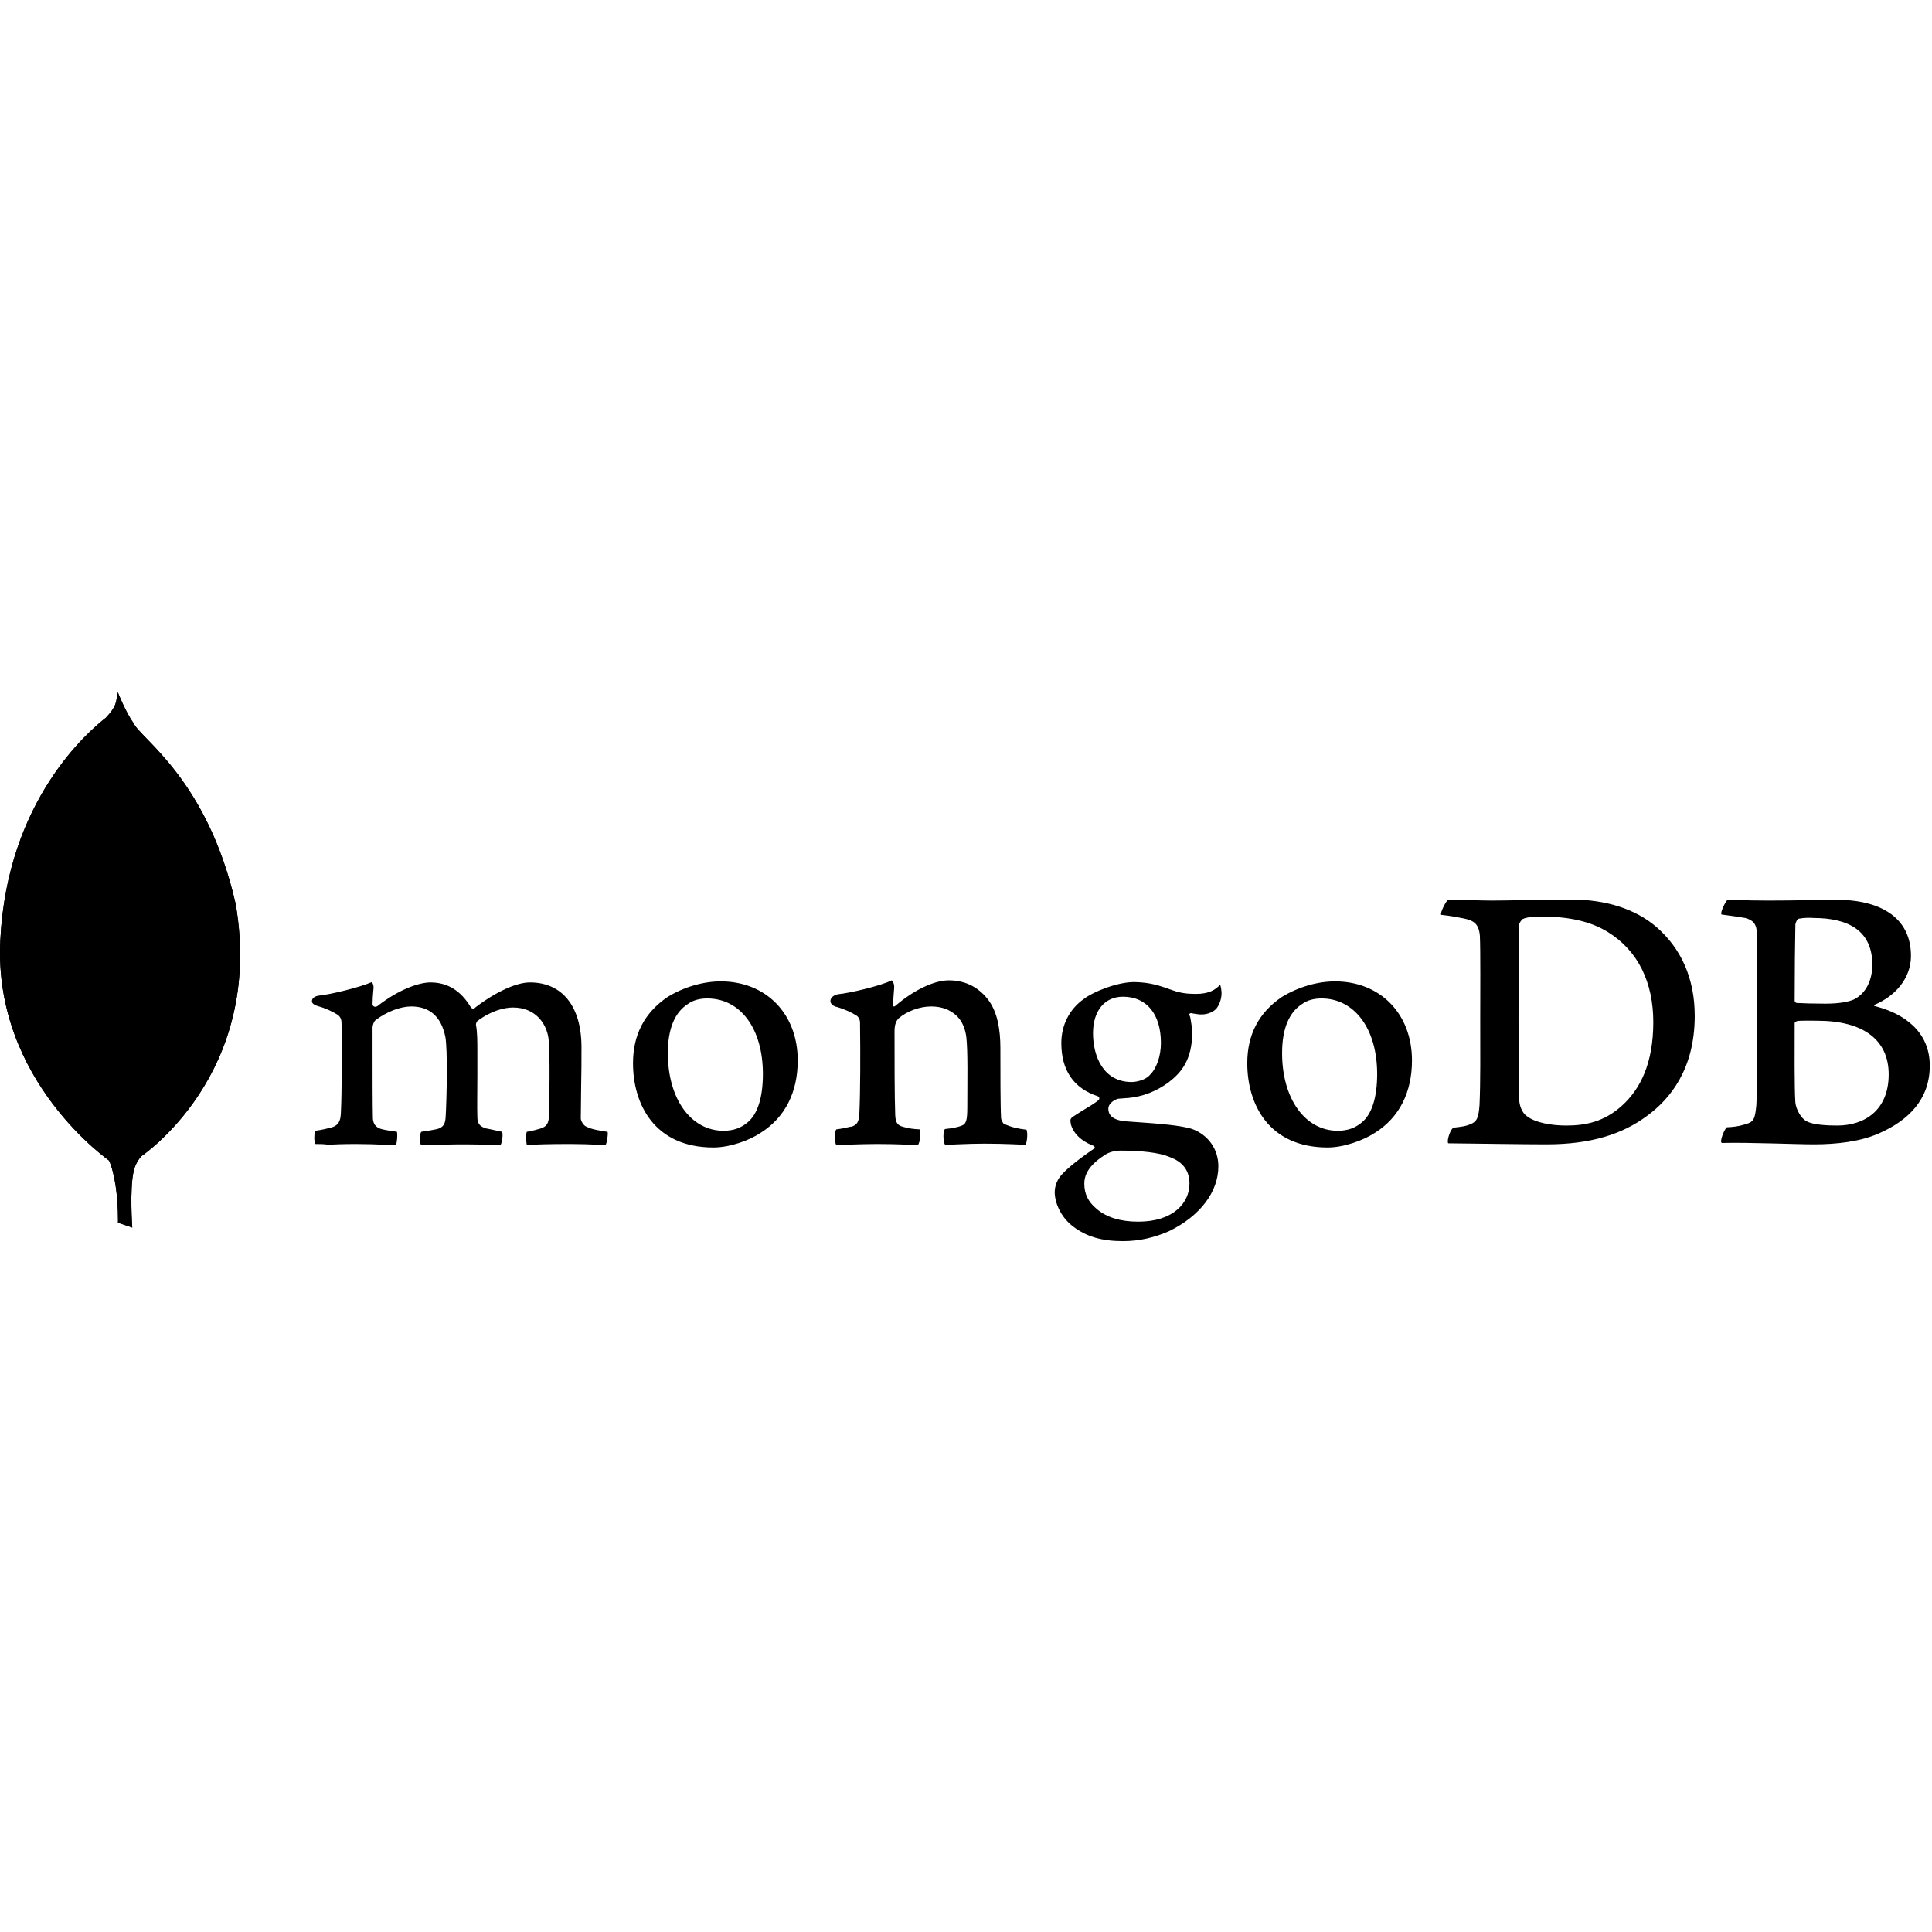
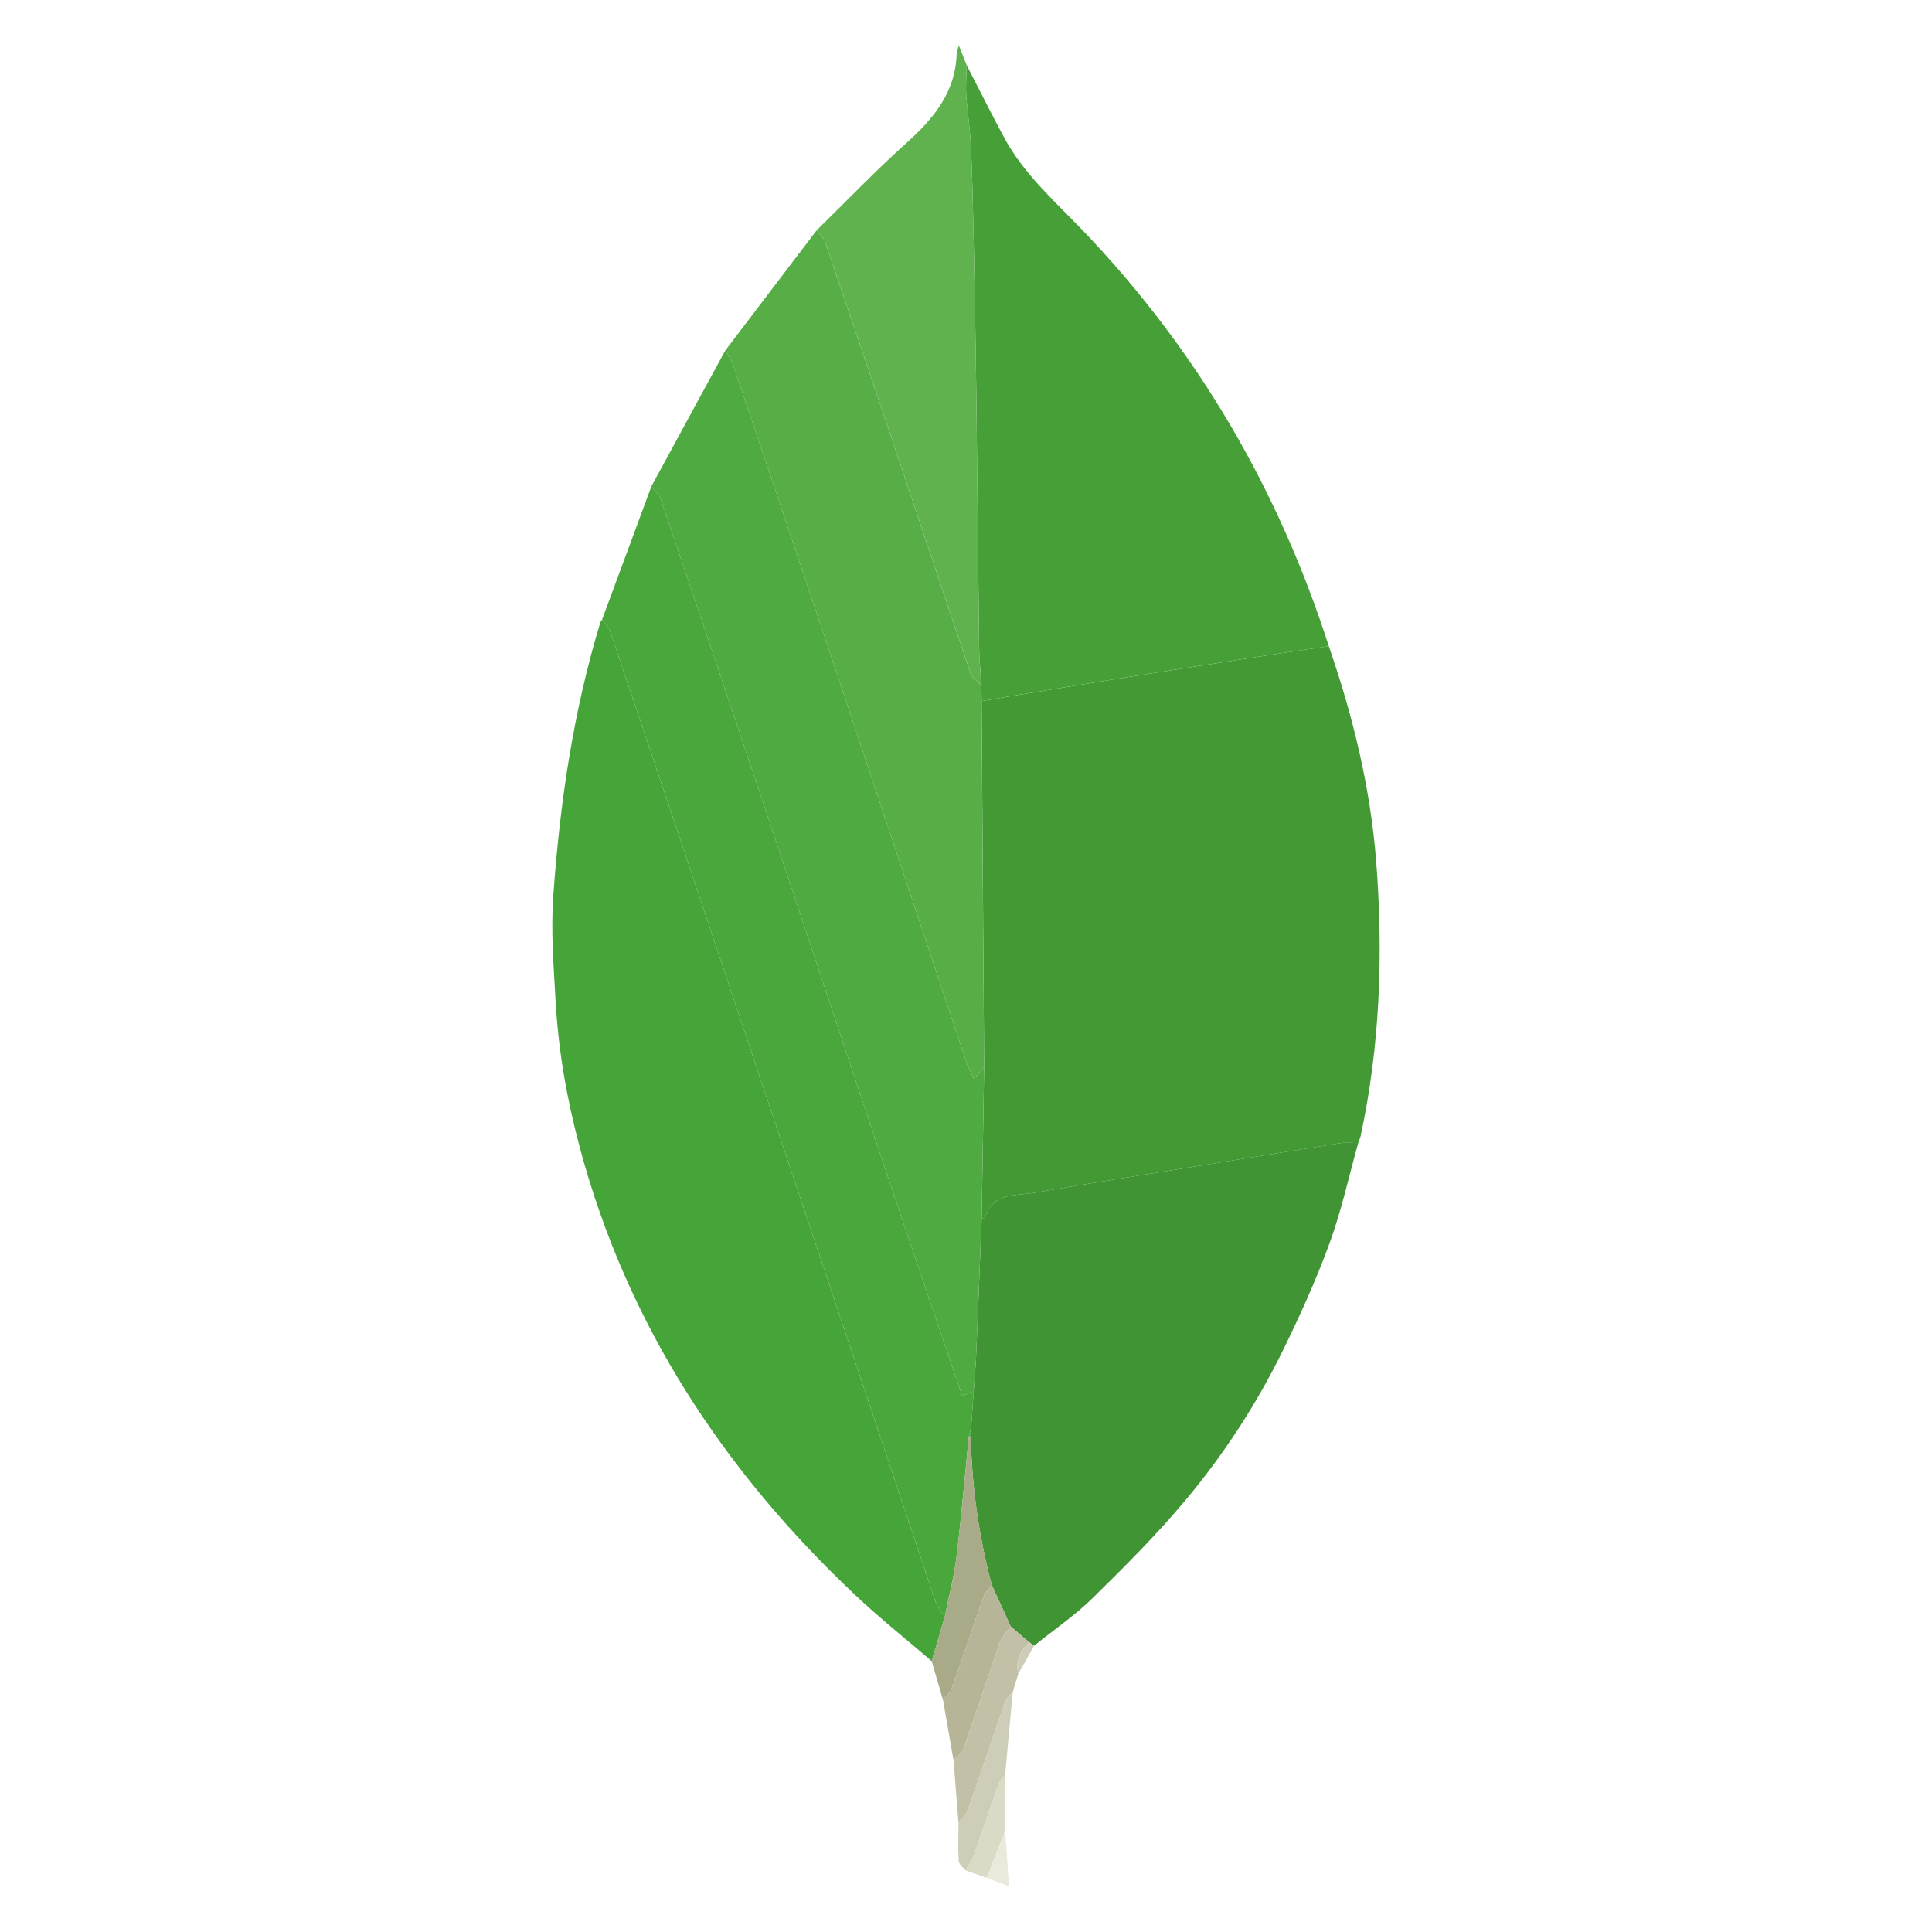
- <svg xmlns="http://www.w3.org/2000/svg" width="800px" height="800px" viewBox="0 -183 512 512" version="1.1">
-   <defs>
- 
- </defs>
-   <g stroke="none" stroke-width="1" fill="#000000" fillRule="evenodd">
-     <g>
-       <path d="M476.713,60.463 C476.252,60.555 475.791,61.57 475.791,62.124 C475.699,65.815 475.607,75.597 475.607,82.241 C475.607,82.426 475.883,82.795 476.16,82.795 C477.544,82.887 480.866,82.979 483.727,82.979 C487.695,82.979 490.002,82.426 491.295,81.873 C494.616,80.211 496.185,76.612 496.185,72.644 C496.185,63.693 489.91,60.278 480.589,60.278 C479.943,60.186 478.098,60.186 476.713,60.463 L476.713,60.463 L476.713,60.463 Z M500.523,101.713 C500.523,92.577 493.786,87.501 481.605,87.501 C481.051,87.501 477.175,87.409 476.252,87.593 C475.975,87.686 475.607,87.871 475.607,88.148 C475.607,94.699 475.514,105.128 475.791,109.187 C475.975,110.941 477.268,113.433 478.837,114.171 C480.497,115.094 484.281,115.278 486.865,115.278 C494.155,115.278 500.523,111.218 500.523,101.713 L500.523,101.713 L500.523,101.713 Z M457.889,55.388 C458.811,55.388 461.58,55.664 468.685,55.664 C475.422,55.664 480.774,55.48 487.326,55.48 C495.354,55.48 506.428,58.34 506.428,70.337 C506.428,76.243 502.275,80.95 496.831,83.257 C496.555,83.349 496.555,83.533 496.831,83.625 C504.582,85.564 511.412,90.362 511.412,99.406 C511.412,108.265 505.875,113.894 497.846,117.401 C492.955,119.523 486.865,120.261 480.682,120.261 C475.975,120.261 463.333,119.708 456.32,119.893 C455.582,119.615 456.966,116.293 457.611,115.74 C459.273,115.647 460.564,115.555 462.318,115.001 C464.81,114.356 465.086,113.617 465.455,109.834 C465.64,106.604 465.64,95.16 465.64,87.04 C465.64,75.874 465.733,68.307 465.64,64.616 C465.548,61.755 464.533,60.832 462.503,60.278 C460.934,60.002 458.35,59.632 456.227,59.356 C455.765,58.894 457.334,55.756 457.889,55.388 L457.889,55.388 L457.889,55.388 Z M404.641,112.787 C406.857,114.539 411.194,115.278 415.07,115.278 C420.053,115.278 425.036,114.356 429.835,110.018 C434.726,105.589 438.14,98.76 438.14,87.871 C438.14,77.442 434.172,68.952 426.051,63.97 C421.437,61.108 415.531,59.909 408.702,59.909 C406.672,59.909 404.734,60.002 403.535,60.555 C403.257,60.74 402.612,61.57 402.612,62.031 C402.427,63.877 402.427,78.088 402.427,86.394 C402.427,94.976 402.427,106.973 402.612,108.357 C402.612,109.742 403.257,111.864 404.641,112.787 L404.641,112.787 L404.641,112.787 Z M383.693,55.388 C385.447,55.388 392.183,55.664 395.413,55.664 C401.228,55.664 405.38,55.388 416.361,55.388 C425.589,55.388 433.341,57.879 438.878,62.585 C445.614,68.399 449.122,76.428 449.122,86.209 C449.122,100.144 442.754,108.173 436.386,112.787 C430.02,117.493 421.714,120.261 409.902,120.261 C403.627,120.261 392.83,120.077 383.878,119.984 L383.786,119.984 C383.325,119.154 384.524,115.924 385.262,115.832 C387.662,115.555 388.308,115.462 389.508,115.001 C391.445,114.263 391.815,113.248 392.092,109.834 C392.368,103.466 392.276,95.807 392.276,87.132 C392.276,80.95 392.368,68.86 392.183,64.984 C391.907,61.755 390.523,60.925 387.754,60.37 C386.37,60.094 384.524,59.724 381.941,59.448 C381.571,58.801 383.232,55.941 383.693,55.388 L383.693,55.388 L383.693,55.388 Z" fill="#000000">
- 
- </path>
-       <path d="M272.033,116.385 C269.726,116.108 268.065,115.74 266.035,114.817 C265.758,114.632 265.296,113.71 265.296,113.34 C265.112,110.11 265.112,100.882 265.112,94.699 C265.112,89.716 264.282,85.379 262.159,82.334 C259.667,78.826 256.068,76.797 251.454,76.797 C247.394,76.797 241.949,79.565 237.427,83.441 C237.335,83.533 236.597,84.18 236.689,83.164 C236.689,82.149 236.874,80.119 236.966,78.735 C237.059,77.442 236.32,76.797 236.32,76.797 C233.367,78.273 225.062,80.211 222.016,80.488 C219.802,80.95 219.248,83.072 221.555,83.81 L221.648,83.81 C224.139,84.548 225.8,85.379 227.091,86.209 C228.014,86.948 227.922,87.963 227.922,88.794 C228.014,95.715 228.014,106.327 227.738,112.141 C227.646,114.448 227,115.278 225.339,115.647 L225.523,115.555 C224.231,115.832 223.216,116.108 221.647,116.293 C221.093,116.847 221.093,119.8 221.647,120.446 C222.662,120.446 228.014,120.169 232.445,120.169 C238.535,120.169 241.673,120.446 243.241,120.446 C243.887,119.708 244.072,116.939 243.703,116.293 C241.949,116.201 240.657,116.017 239.458,115.647 C237.797,115.278 237.335,114.448 237.242,112.51 C237.059,107.618 237.059,97.283 237.059,90.27 C237.059,88.332 237.612,87.409 238.165,86.855 C240.288,85.01 243.703,83.718 246.748,83.718 C249.701,83.718 251.639,84.641 253.115,85.841 C255.145,87.501 255.791,89.9 256.068,91.654 C256.529,95.622 256.345,103.466 256.345,110.295 C256.345,113.986 256.068,114.909 254.684,115.37 C254.038,115.647 252.377,116.017 250.439,116.201 C249.793,116.847 249.978,119.708 250.439,120.354 C253.115,120.354 256.253,120.077 260.867,120.077 C266.588,120.077 270.28,120.354 271.756,120.354 C272.217,119.8 272.402,117.124 272.033,116.385 L272.033,116.385 L272.033,116.385 Z M297.595,81.134 C292.704,81.134 289.659,84.918 289.659,90.823 C289.659,96.822 292.335,103.743 299.902,103.743 C301.194,103.743 303.594,103.189 304.7,101.897 C306.454,100.236 307.654,96.914 307.654,93.408 C307.654,85.748 303.87,81.134 297.595,81.134 L297.595,81.134 L297.595,81.134 Z M296.949,121.922 C295.104,121.922 293.811,122.476 292.981,122.938 C289.105,125.429 287.352,127.828 287.352,130.69 C287.352,133.365 288.367,135.487 290.582,137.333 C293.258,139.64 296.949,140.748 301.655,140.748 C311.068,140.748 315.221,135.672 315.221,130.69 C315.221,127.182 313.467,124.875 309.869,123.584 C307.285,122.476 302.578,121.922 296.949,121.922 L296.949,121.922 L296.949,121.922 Z M297.595,145.916 C291.966,145.916 287.905,144.716 284.399,142.04 C280.984,139.456 279.508,135.58 279.508,132.904 C279.508,132.166 279.693,130.135 281.354,128.29 C282.368,127.182 284.583,125.06 289.844,121.461 C290.028,121.369 290.12,121.277 290.12,121.092 C290.12,120.907 289.935,120.722 289.751,120.631 C285.414,118.97 284.122,116.293 283.752,114.817 L283.752,114.632 C283.661,114.078 283.476,113.525 284.307,112.971 C284.953,112.51 285.876,111.956 286.89,111.31 C288.459,110.387 290.12,109.372 291.135,108.541 C291.32,108.357 291.32,108.173 291.32,107.988 C291.32,107.803 291.135,107.618 290.951,107.527 C284.492,105.404 281.262,100.605 281.262,93.408 C281.262,88.701 283.384,84.456 287.167,81.78 C289.751,79.749 296.211,77.258 300.456,77.258 L300.733,77.258 C305.07,77.35 307.469,78.273 310.883,79.473 C312.729,80.119 314.483,80.395 316.882,80.395 C320.481,80.395 322.05,79.288 323.341,77.997 C323.434,78.181 323.619,78.643 323.711,79.842 C323.803,81.042 323.434,82.795 322.511,84.087 C321.773,85.102 320.112,85.841 318.451,85.841 L317.989,85.841 C316.328,85.656 315.59,85.471 315.59,85.471 L315.221,85.656 C315.129,85.841 315.221,86.025 315.313,86.302 L315.406,86.487 C315.59,87.317 315.959,89.808 315.959,90.455 C315.959,98.022 312.914,101.343 309.684,103.835 C306.546,106.142 302.948,107.618 298.887,107.988 C298.795,107.988 298.426,107.988 297.595,108.08 C297.134,108.08 296.488,108.173 296.395,108.173 L296.303,108.173 C295.565,108.357 293.72,109.28 293.72,110.848 C293.72,112.232 294.55,113.894 298.518,114.171 C299.348,114.263 300.179,114.263 301.102,114.356 C306.362,114.724 312.914,115.186 315.959,116.201 C320.204,117.769 322.88,121.553 322.88,126.075 C322.88,132.904 317.989,139.272 309.869,143.239 C305.901,144.993 301.932,145.916 297.595,145.916 L297.595,145.916 L297.595,145.916 Z M350.196,81.595 C348.258,81.595 346.504,82.056 345.212,82.979 C341.614,85.194 339.768,89.624 339.768,96.083 C339.768,108.173 345.858,116.663 354.533,116.663 C357.117,116.663 359.147,115.924 360.9,114.448 C363.576,112.232 364.961,107.803 364.961,101.62 C364.961,89.624 358.962,81.595 350.196,81.595 L350.196,81.595 L350.196,81.595 Z M351.857,121.092 C336.169,121.092 330.54,109.557 330.54,98.76 C330.54,91.193 333.585,85.379 339.675,81.226 C344.013,78.55 349.181,77.074 353.795,77.074 C365.791,77.074 374.189,85.656 374.189,98.022 C374.189,106.419 370.867,113.063 364.499,117.124 C361.454,119.154 356.194,121.092 351.856,121.092 L351.857,121.092 L351.857,121.092 Z M187.411,81.595 C185.473,81.595 183.72,82.056 182.427,82.979 C178.829,85.194 176.983,89.624 176.983,96.083 C176.983,108.173 183.073,116.663 191.748,116.663 C194.332,116.663 196.362,115.924 198.116,114.448 C200.791,112.232 202.176,107.803 202.176,101.62 C202.176,89.624 196.27,81.595 187.411,81.595 L187.411,81.595 L187.411,81.595 Z M189.072,121.092 C173.384,121.092 167.755,109.557 167.755,98.76 C167.755,91.193 170.8,85.379 176.89,81.226 C181.228,78.55 186.396,77.074 191.01,77.074 C203.007,77.074 211.404,85.656 211.404,98.022 C211.404,106.419 208.082,113.063 201.714,117.124 C198.761,119.154 193.501,121.092 189.072,121.092 L189.072,121.092 L189.072,121.092 Z M83.594,120.169 C83.409,119.893 83.225,119.062 83.317,118.047 C83.317,117.308 83.502,116.847 83.594,116.663 C85.532,116.385 86.547,116.108 87.654,115.832 C89.5,115.37 90.238,114.356 90.33,112.049 C90.608,106.512 90.608,95.991 90.515,88.701 L90.515,88.516 C90.515,87.686 90.515,86.67 89.5,85.932 C88.023,85.01 86.27,84.18 83.963,83.533 C83.132,83.257 82.579,82.795 82.671,82.241 C82.671,81.688 83.225,81.042 84.425,80.857 C87.47,80.58 95.406,78.643 98.543,77.258 C98.728,77.442 99.005,77.997 99.005,78.735 L98.913,79.749 C98.82,80.765 98.728,81.965 98.728,83.164 C98.728,83.533 99.097,83.81 99.466,83.81 C99.651,83.81 99.836,83.718 100.02,83.625 C105.926,79.011 111.278,77.35 114.046,77.35 C118.569,77.35 122.075,79.473 124.752,83.902 C124.936,84.18 125.121,84.271 125.398,84.271 C125.582,84.271 125.859,84.18 125.951,83.995 C131.396,79.842 136.84,77.35 140.439,77.35 C149.021,77.35 154.097,83.718 154.097,94.515 C154.097,97.56 154.097,101.528 154.005,105.128 C154.005,108.357 153.913,111.31 153.913,113.433 C153.913,113.894 154.558,115.37 155.574,115.647 C156.865,116.293 158.619,116.57 160.926,116.939 L161.018,116.939 C161.203,117.585 160.834,119.984 160.465,120.446 C159.911,120.446 159.08,120.446 158.158,120.354 C156.404,120.261 153.913,120.169 151.144,120.169 C145.423,120.169 142.47,120.261 139.608,120.446 C139.425,119.708 139.332,117.493 139.608,116.939 C141.27,116.663 142.1,116.385 143.116,116.108 C144.962,115.555 145.423,114.724 145.515,112.325 C145.515,110.572 145.884,95.622 145.33,92.023 C144.777,88.332 142.008,83.995 135.917,83.995 C133.61,83.995 130.012,84.918 126.505,87.593 C126.321,87.778 126.136,88.239 126.136,88.516 L126.136,88.609 C126.505,90.546 126.505,92.762 126.505,96.176 L126.505,102.174 C126.505,106.327 126.412,110.203 126.505,113.155 C126.505,115.186 127.705,115.647 128.72,116.017 C129.274,116.108 129.642,116.201 130.104,116.293 C130.935,116.478 131.765,116.663 133.057,116.939 C133.242,117.308 133.242,118.508 132.965,119.523 C132.872,120.077 132.687,120.354 132.596,120.446 C129.458,120.354 126.228,120.261 121.522,120.261 C120.138,120.261 117.738,120.354 115.708,120.354 C114.046,120.354 112.478,120.446 111.556,120.446 C111.463,120.261 111.278,119.615 111.278,118.6 C111.278,117.769 111.463,117.124 111.648,116.939 C112.109,116.847 112.478,116.755 112.94,116.755 C114.046,116.57 114.969,116.385 115.892,116.201 C117.461,115.74 118.015,114.909 118.107,112.879 C118.384,108.265 118.661,95.069 118.015,91.746 C116.908,86.394 113.863,83.718 108.971,83.718 C106.111,83.718 102.511,85.102 99.559,87.317 C99.097,87.686 98.728,88.609 98.728,89.439 L98.728,94.884 C98.728,101.528 98.728,109.834 98.82,113.433 C98.913,114.539 99.281,115.832 101.404,116.293 C101.866,116.385 102.604,116.57 103.527,116.663 L105.188,116.939 C105.373,117.493 105.28,119.708 104.911,120.446 C103.988,120.446 102.881,120.354 101.588,120.354 C99.651,120.261 97.159,120.169 94.391,120.169 C91.161,120.169 88.854,120.261 87.008,120.354 C85.716,120.169 84.701,120.169 83.594,120.169 L83.594,120.169 L83.594,120.169 Z" fill="#000000">
- 
- </path>
-       <g>
-         <path d="M35.053,142.317 L31.27,141.024 C31.27,141.024 31.732,121.738 24.811,120.354 C20.197,115.001 25.549,-106.659 42.159,119.615 C42.159,119.615 36.438,122.476 35.423,127.367 C34.315,132.166 35.053,142.317 35.053,142.317 L35.053,142.317 L35.053,142.317 Z" fill="#000000">
- 
- </path>
-         <path d="M35.053,142.317 L31.27,141.024 C31.27,141.024 31.732,121.738 24.811,120.354 C20.197,115.001 25.549,-106.659 42.159,119.615 C42.159,119.615 36.438,122.476 35.423,127.367 C34.315,132.166 35.053,142.317 35.053,142.317 L35.053,142.317 L35.053,142.317 Z" fill="#000000">
- 
- </path>
-         <path d="M37.084,123.676 C37.084,123.676 70.213,101.897 62.461,56.587 C54.987,23.643 37.36,12.846 35.423,8.693 C33.301,5.74 31.27,0.572 31.27,0.572 L32.655,92.207 C32.655,92.3 29.794,120.261 37.084,123.676" fill="#000000">
- 
- </path>
-         <path d="M37.084,123.676 C37.084,123.676 70.213,101.897 62.461,56.587 C54.987,23.643 37.36,12.846 35.423,8.693 C33.301,5.74 31.27,0.572 31.27,0.572 L32.655,92.207 C32.655,92.3 29.794,120.261 37.084,123.676" fill="#000000">
- 
- </path>
-         <path d="M29.333,124.875 C29.333,124.875 -1.767,103.65 0.079,66.277 C1.832,28.903 23.795,10.539 28.04,7.216 C30.809,4.264 30.901,3.156 31.086,0.203 C33.024,4.356 32.655,62.309 32.931,69.137 C33.762,95.437 31.455,119.893 29.333,124.875 L29.333,124.875 L29.333,124.875 Z" fill="#000000">
- 
- </path>
-         <path d="M29.333,124.875 C29.333,124.875 -1.767,103.65 0.079,66.277 C1.832,28.903 23.795,10.539 28.04,7.216 C30.809,4.264 30.901,3.156 31.086,0.203 C33.024,4.356 32.655,62.309 32.931,69.137 C33.762,95.437 31.455,119.893 29.333,124.875 L29.333,124.875 L29.333,124.875 Z" fill="#000000">
- 
- </path>
-       </g>
-     </g>
-   </g>
+ <svg xmlns="http://www.w3.org/2000/svg" viewBox="0 0 128 128">
+   <path fill-rule="evenodd" clip-rule="evenodd" fill="#439934" d="M88.038 42.812c1.605 4.643 2.761 9.383 3.141 14.296.472 6.095.256 12.147-1.029 18.142-.035.165-.109.32-.164.48-.403.001-.814-.049-1.208.012-3.329.523-6.655 1.065-9.981 1.604-3.438.557-6.881 1.092-10.313 1.687-1.216.21-2.721-.041-3.212 1.641-.014.046-.154.054-.235.08l.166-10.051-.169-24.252 1.602-.275c2.62-.429 5.24-.864 7.862-1.281 3.129-.497 6.261-.98 9.392-1.465 1.381-.215 2.764-.412 4.148-.618z" />
+   <path fill-rule="evenodd" clip-rule="evenodd" fill="#45A538" d="M61.729 110.054c-1.69-1.453-3.439-2.842-5.059-4.37-8.717-8.222-15.093-17.899-18.233-29.566-.865-3.211-1.442-6.474-1.627-9.792-.13-2.322-.318-4.665-.154-6.975.437-6.144 1.325-12.229 3.127-18.147l.099-.138c.175.233.427.439.516.702 1.759 5.18 3.505 10.364 5.242 15.551 5.458 16.3 10.909 32.604 16.376 48.9.107.318.384.579.583.866l-.87 2.969z" />
+   <path fill-rule="evenodd" clip-rule="evenodd" fill="#46A037" d="M88.038 42.812c-1.384.206-2.768.403-4.149.616-3.131.485-6.263.968-9.392 1.465-2.622.417-5.242.852-7.862 1.281l-1.602.275-.012-1.045c-.053-.859-.144-1.717-.154-2.576-.069-5.478-.112-10.956-.18-16.434-.042-3.429-.105-6.857-.175-10.285-.043-2.13-.089-4.261-.185-6.388-.052-1.143-.236-2.28-.311-3.423-.042-.657.016-1.319.029-1.979.817 1.583 1.616 3.178 2.456 4.749 1.327 2.484 3.441 4.314 5.344 6.311 7.523 7.892 12.864 17.068 16.193 27.433z" />
+   <path fill-rule="evenodd" clip-rule="evenodd" fill="#409433" d="M65.036 80.753c.081-.026.222-.034.235-.08.491-1.682 1.996-1.431 3.212-1.641 3.432-.594 6.875-1.13 10.313-1.687 3.326-.539 6.652-1.081 9.981-1.604.394-.062.805-.011 1.208-.012-.622 2.22-1.112 4.488-1.901 6.647-.896 2.449-1.98 4.839-3.131 7.182a49.142 49.142 0 01-6.353 9.763c-1.919 2.308-4.058 4.441-6.202 6.548-1.185 1.165-2.582 2.114-3.882 3.161l-.337-.23-1.214-1.038-1.256-2.753a41.402 41.402 0 01-1.394-9.838l.023-.561.171-2.426c.057-.828.133-1.655.168-2.485.129-2.982.241-5.964.359-8.946z" />
+   <path fill-rule="evenodd" clip-rule="evenodd" fill="#4FAA41" d="M65.036 80.753c-.118 2.982-.23 5.964-.357 8.947-.035.83-.111 1.657-.168 2.485l-.765.289c-1.699-5.002-3.399-9.951-5.062-14.913-2.75-8.209-5.467-16.431-8.213-24.642a4498.887 4498.887 0 00-6.7-19.867c-.105-.31-.407-.552-.617-.826l4.896-9.002c.168.292.39.565.496.879a6167.476 6167.476 0 016.768 20.118c2.916 8.73 5.814 17.467 8.728 26.198.116.349.308.671.491 1.062l.67-.78-.167 10.052z" />
+   <path fill-rule="evenodd" clip-rule="evenodd" fill="#4AA73C" d="M43.155 32.227c.21.274.511.516.617.826a4498.887 4498.887 0 016.7 19.867c2.746 8.211 5.463 16.433 8.213 24.642 1.662 4.961 3.362 9.911 5.062 14.913l.765-.289-.171 2.426-.155.559c-.266 2.656-.49 5.318-.814 7.968-.163 1.328-.509 2.632-.772 3.947-.198-.287-.476-.548-.583-.866-5.467-16.297-10.918-32.6-16.376-48.9a3888.972 3888.972 0 00-5.242-15.551c-.089-.263-.34-.469-.516-.702l3.272-8.84z" />
+   <path fill-rule="evenodd" clip-rule="evenodd" fill="#57AE47" d="M65.202 70.702l-.67.78c-.183-.391-.375-.714-.491-1.062-2.913-8.731-5.812-17.468-8.728-26.198a6167.476 6167.476 0 00-6.768-20.118c-.105-.314-.327-.588-.496-.879l6.055-7.965c.191.255.463.482.562.769 1.681 4.921 3.347 9.848 5.003 14.778 1.547 4.604 3.071 9.215 4.636 13.813.105.308.47.526.714.786l.012 1.045c.058 8.082.115 16.167.171 24.251z" />
+   <path fill-rule="evenodd" clip-rule="evenodd" fill="#60B24F" d="M65.021 45.404c-.244-.26-.609-.478-.714-.786-1.565-4.598-3.089-9.209-4.636-13.813-1.656-4.93-3.322-9.856-5.003-14.778-.099-.287-.371-.514-.562-.769 1.969-1.928 3.877-3.925 5.925-5.764 1.821-1.634 3.285-3.386 3.352-5.968.003-.107.059-.214.145-.514l.519 1.306c-.013.661-.072 1.322-.029 1.979.075 1.143.259 2.28.311 3.423.096 2.127.142 4.258.185 6.388.069 3.428.132 6.856.175 10.285.067 5.478.111 10.956.18 16.434.008.861.098 1.718.152 2.577z" />
+   <path fill-rule="evenodd" clip-rule="evenodd" fill="#A9AA88" d="M62.598 107.085c.263-1.315.609-2.62.772-3.947.325-2.649.548-5.312.814-7.968l.066-.01.066.011a41.402 41.402 0 001.394 9.838c-.176.232-.425.439-.518.701-.727 2.05-1.412 4.116-2.143 6.166-.1.28-.378.498-.574.744l-.747-2.566.87-2.969z" />
+   <path fill-rule="evenodd" clip-rule="evenodd" fill="#B6B598" d="M62.476 112.621c.196-.246.475-.464.574-.744.731-2.05 1.417-4.115 2.143-6.166.093-.262.341-.469.518-.701l1.255 2.754c-.248.352-.59.669-.728 1.061l-2.404 7.059c-.099.283-.437.483-.663.722l-.695-3.985z" />
+   <path fill-rule="evenodd" clip-rule="evenodd" fill="#C2C1A7" d="M63.171 116.605c.227-.238.564-.439.663-.722l2.404-7.059c.137-.391.48-.709.728-1.061l1.215 1.037c-.587.58-.913 1.25-.717 2.097l-.369 1.208c-.168.207-.411.387-.494.624-.839 2.403-1.64 4.819-2.485 7.222-.107.305-.404.544-.614.812-.109-1.387-.22-2.771-.331-4.158z" />
+   <path fill-rule="evenodd" clip-rule="evenodd" fill="#CECDB7" d="M63.503 120.763c.209-.269.506-.508.614-.812.845-2.402 1.646-4.818 2.485-7.222.083-.236.325-.417.494-.624l-.509 5.545c-.136.157-.333.294-.398.477-.575 1.614-1.117 3.24-1.694 4.854-.119.333-.347.627-.525.938-.158-.207-.441-.407-.454-.623-.051-.841-.016-1.688-.013-2.533z" />
+   <path fill-rule="evenodd" clip-rule="evenodd" fill="#DBDAC7" d="M63.969 123.919c.178-.312.406-.606.525-.938.578-1.613 1.119-3.239 1.694-4.854.065-.183.263-.319.398-.477l.012 3.64-1.218 3.124-1.411-.495z" />
+   <path fill-rule="evenodd" clip-rule="evenodd" fill="#EBE9DC" d="M65.38 124.415l1.218-3.124.251 3.696-1.469-.572z" />
+   <path fill-rule="evenodd" clip-rule="evenodd" fill="#CECDB7" d="M67.464 110.898c-.196-.847.129-1.518.717-2.097l.337.23-1.054 1.867z" />
+   <path fill-rule="evenodd" clip-rule="evenodd" fill="#4FAA41" d="M64.316 95.172l-.066-.011-.066.01.155-.559-.023.56z" />
</svg>
